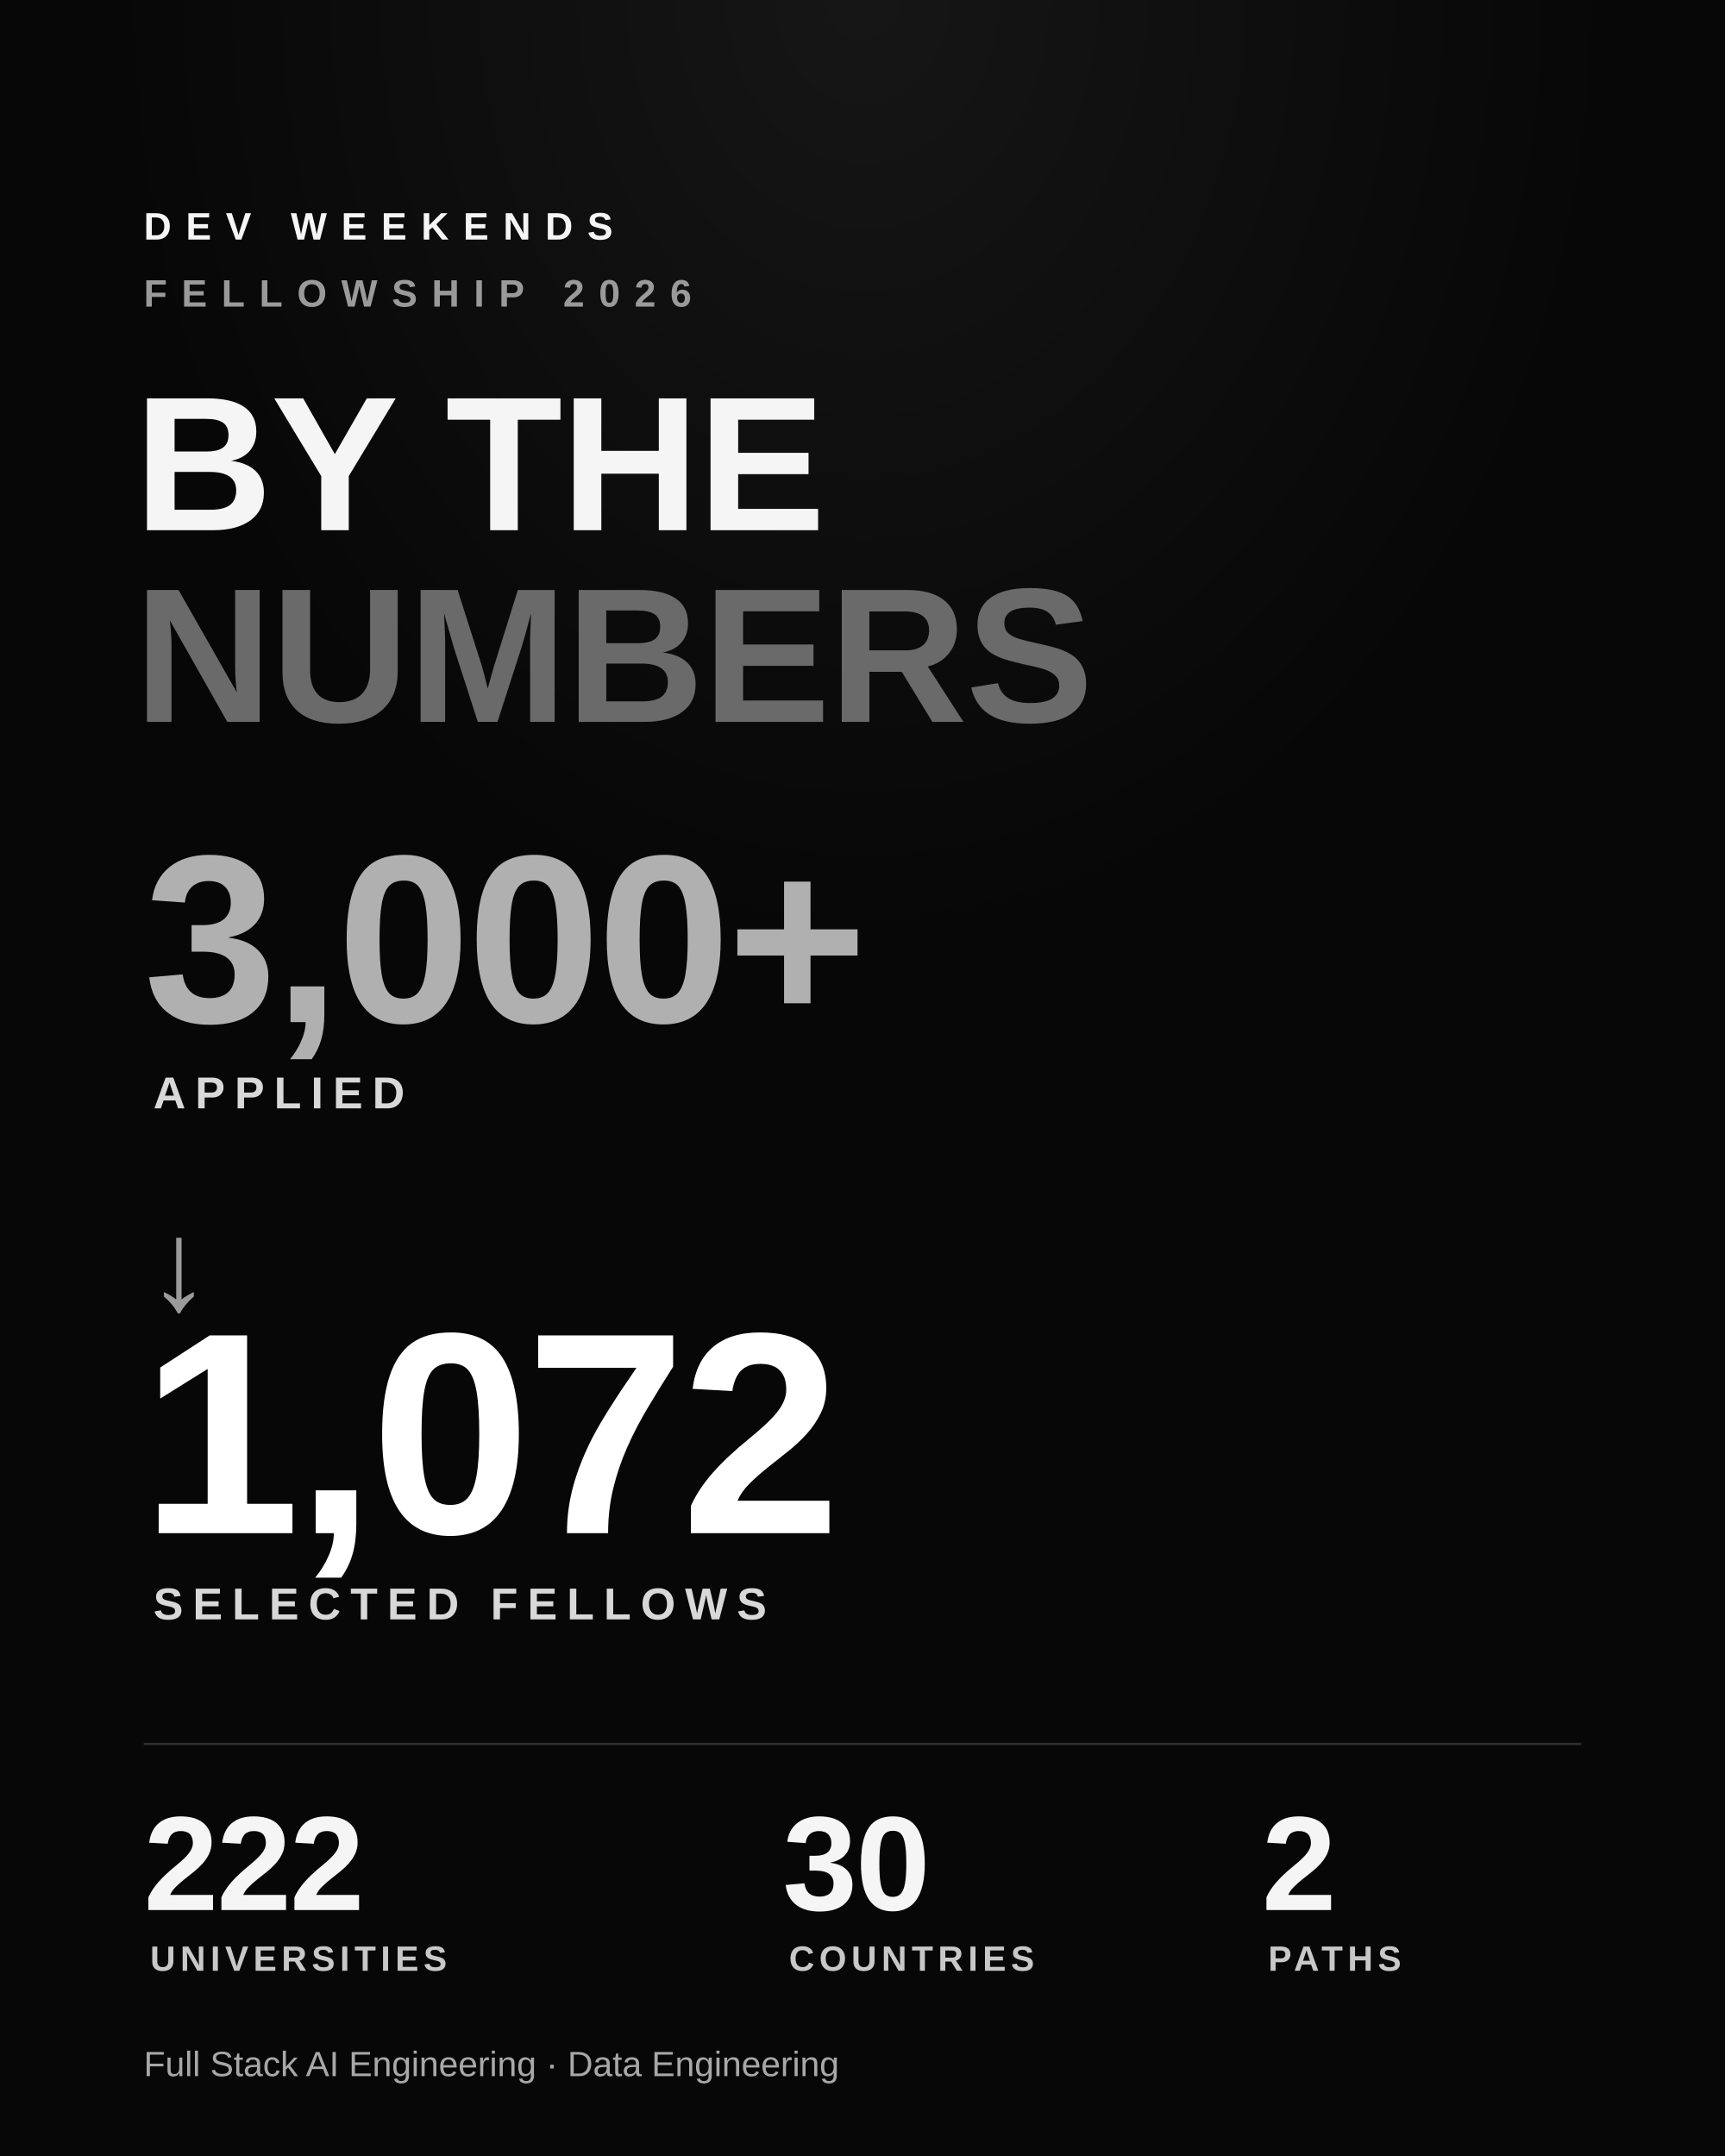
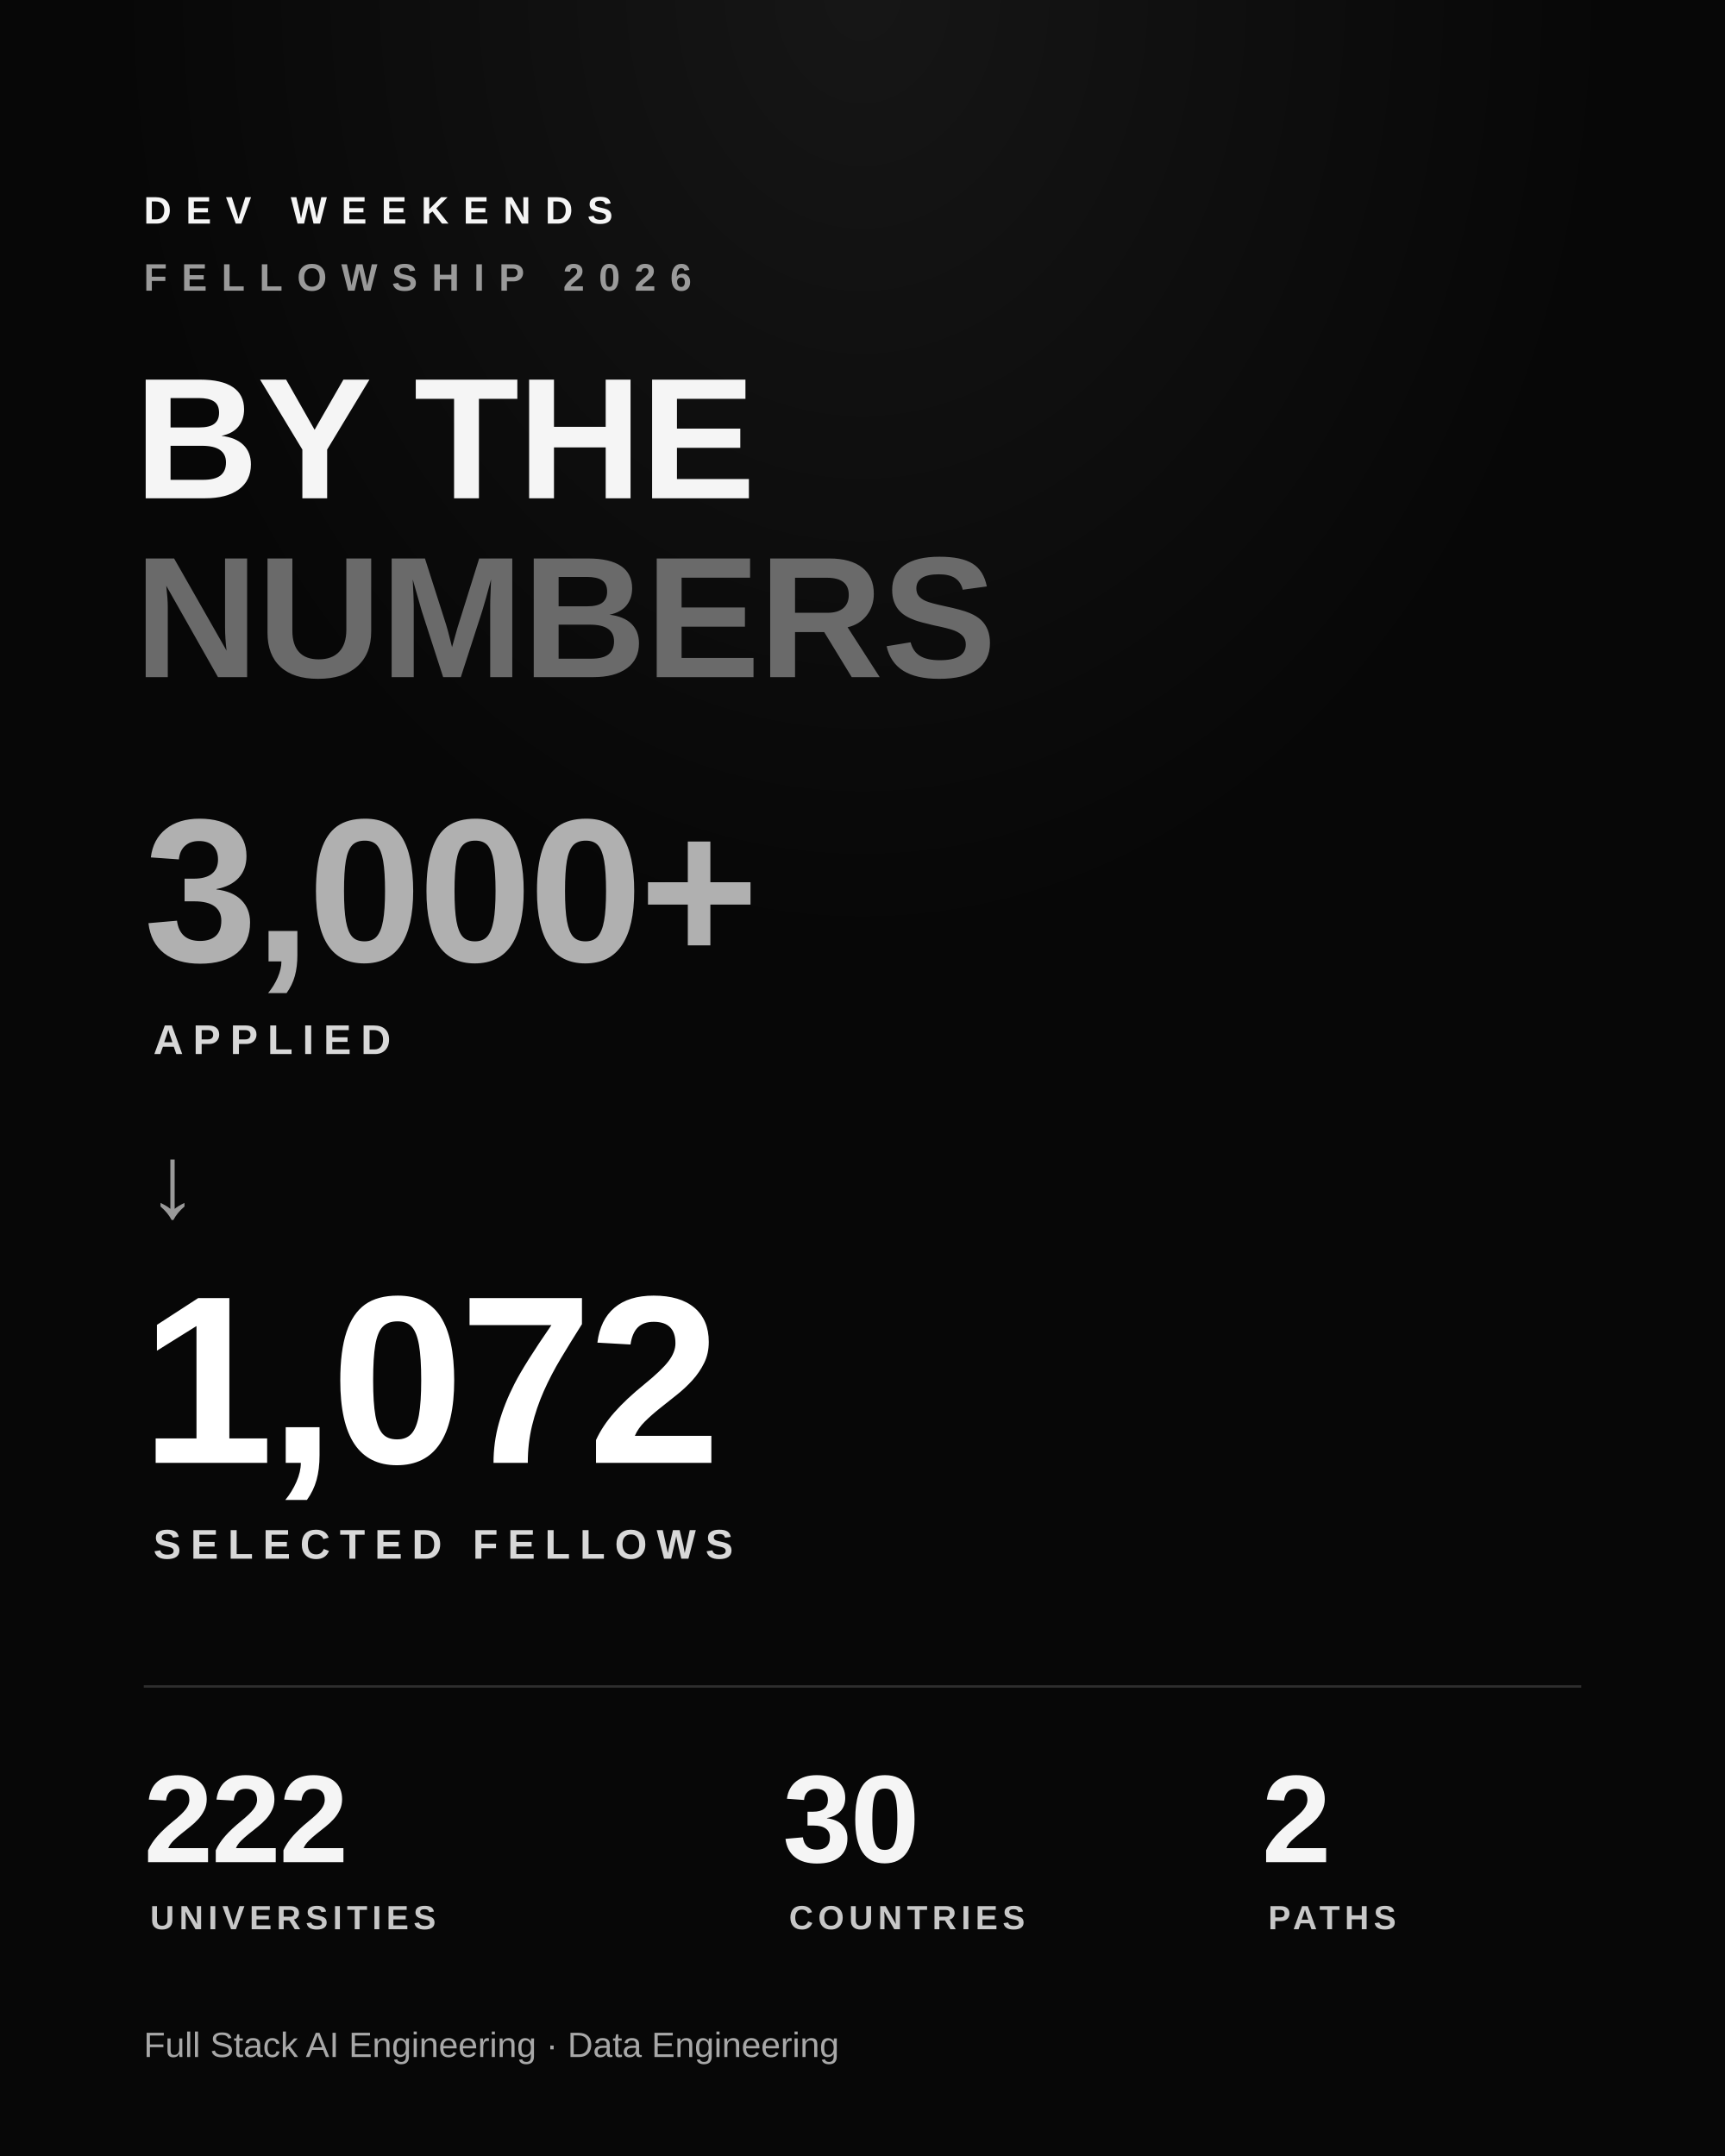
<svg xmlns="http://www.w3.org/2000/svg" width="1080" height="1350" viewBox="0 0 1080 1350" fill="none" role="img" aria-label="Fellowship 2026: over 3,000 applied, 1,072 selected, from 222 universities across 30 countries">
  <defs>
    <radialGradient id="glow" cx="50%" cy="0%" r="80%">
      <stop offset="0%" stop-color="#FFFFFF" stop-opacity="0.06" />
      <stop offset="55%" stop-color="#FFFFFF" stop-opacity="0" />
    </radialGradient>
  </defs>
  <rect width="1080" height="1350" fill="#070707" />
  <rect width="1080" height="1350" fill="url(#glow)" />
-   <text x="90" y="150" font-family="'Helvetica Neue', Arial, sans-serif" font-size="24" font-weight="700" letter-spacing="9" fill="#F5F5F5">DEV WEEKENDS</text>
-   <text x="90" y="192" font-family="'Helvetica Neue', Arial, sans-serif" font-size="24" font-weight="700" letter-spacing="9" fill="#9A9A9A">FELLOWSHIP 2026</text>
-   <text x="84" y="332" font-family="'Helvetica Neue', Arial, sans-serif" font-size="120" font-weight="800" letter-spacing="-1" fill="#F5F5F5">BY THE</text>
-   <text x="84" y="452" font-family="'Helvetica Neue', Arial, sans-serif" font-size="120" font-weight="800" letter-spacing="-1" fill="#6A6A6A">NUMBERS</text>
-   <text x="90" y="640" font-family="'Helvetica Neue', Arial, sans-serif" font-size="150" font-weight="800" letter-spacing="-2" fill="#B0B0B0">3,000+</text>
-   <text x="96" y="694" font-family="'Helvetica Neue', Arial, sans-serif" font-size="28" font-weight="600" letter-spacing="6" fill="#D8D8D8">APPLIED</text>
-   <text x="92" y="820" font-family="'Helvetica Neue', Arial, sans-serif" font-size="80" font-weight="700" fill="#9A9A9A">↓</text>
-   <text x="88" y="960" font-family="'Helvetica Neue', Arial, sans-serif" font-size="180" font-weight="800" letter-spacing="-3" fill="#FFFFFF">1,072</text>
-   <text x="96" y="1014" font-family="'Helvetica Neue', Arial, sans-serif" font-size="28" font-weight="600" letter-spacing="6" fill="#D8D8D8">SELECTED FELLOWS</text>
-   <line x1="90" y1="1092" x2="990" y2="1092" stroke="#2E2E2E" stroke-width="1.5" />
+   <text x="90" y="140" font-family="'Helvetica Neue', Arial, sans-serif" font-size="24" font-weight="700" letter-spacing="9" fill="#F5F5F5">DEV WEEKENDS</text>
+   <text x="90" y="182" font-family="'Helvetica Neue', Arial, sans-serif" font-size="24" font-weight="700" letter-spacing="9" fill="#9A9A9A">FELLOWSHIP 2026</text>
+   <text x="84" y="312" font-family="'Helvetica Neue', Arial, sans-serif" font-size="108" font-weight="800" letter-spacing="-1" fill="#F5F5F5">BY THE</text>
+   <text x="84" y="424" font-family="'Helvetica Neue', Arial, sans-serif" font-size="108" font-weight="800" letter-spacing="-1" fill="#6A6A6A">NUMBERS</text>
+   <text x="90" y="602" font-family="'Helvetica Neue', Arial, sans-serif" font-size="128" font-weight="800" letter-spacing="-2" fill="#B0B0B0">3,000+</text>
+   <text x="96" y="660" font-family="'Helvetica Neue', Arial, sans-serif" font-size="26" font-weight="600" letter-spacing="6" fill="#D8D8D8">APPLIED</text>
+   <text x="92" y="762" font-family="'Helvetica Neue', Arial, sans-serif" font-size="64" font-weight="700" fill="#9A9A9A">↓</text>
+   <text x="88" y="916" font-family="'Helvetica Neue', Arial, sans-serif" font-size="150" font-weight="800" letter-spacing="-3" fill="#FFFFFF">1,072</text>
+   <text x="96" y="976" font-family="'Helvetica Neue', Arial, sans-serif" font-size="26" font-weight="600" letter-spacing="6" fill="#D8D8D8">SELECTED FELLOWS</text>
+   <line x1="90" y1="1056" x2="990" y2="1056" stroke="#2E2E2E" stroke-width="1.5" />
  <g font-family="'Helvetica Neue', Arial, sans-serif">
-     <text x="90" y="1196" font-size="84" font-weight="800" letter-spacing="-1" fill="#F5F5F5">222</text>
-     <text x="94" y="1234" font-size="22" font-weight="600" letter-spacing="3" fill="#C8C8C8">UNIVERSITIES</text>
-     <text x="490" y="1196" font-size="84" font-weight="800" letter-spacing="-1" fill="#F5F5F5">30</text>
-     <text x="494" y="1234" font-size="22" font-weight="600" letter-spacing="3" fill="#C8C8C8">COUNTRIES</text>
-     <text x="790" y="1196" font-size="84" font-weight="800" letter-spacing="-1" fill="#F5F5F5">2</text>
-     <text x="794" y="1234" font-size="22" font-weight="600" letter-spacing="3" fill="#C8C8C8">PATHS</text>
+     <text x="90" y="1166" font-size="78" font-weight="800" letter-spacing="-1" fill="#F5F5F5">222</text>
+     <text x="94" y="1208" font-size="21" font-weight="600" letter-spacing="3" fill="#C8C8C8">UNIVERSITIES</text>
+     <text x="490" y="1166" font-size="78" font-weight="800" letter-spacing="-1" fill="#F5F5F5">30</text>
+     <text x="494" y="1208" font-size="21" font-weight="600" letter-spacing="3" fill="#C8C8C8">COUNTRIES</text>
+     <text x="790" y="1166" font-size="78" font-weight="800" letter-spacing="-1" fill="#F5F5F5">2</text>
+     <text x="794" y="1208" font-size="21" font-weight="600" letter-spacing="3" fill="#C8C8C8">PATHS</text>
  </g>
-   <text x="90" y="1300" font-family="'Helvetica Neue', Arial, sans-serif" font-size="22" fill="#A8A8A8">Full Stack AI Engineering · Data Engineering</text>
+   <text x="90" y="1288" font-family="'Helvetica Neue', Arial, sans-serif" font-size="22" fill="#A8A8A8">Full Stack AI Engineering · Data Engineering</text>
</svg>
